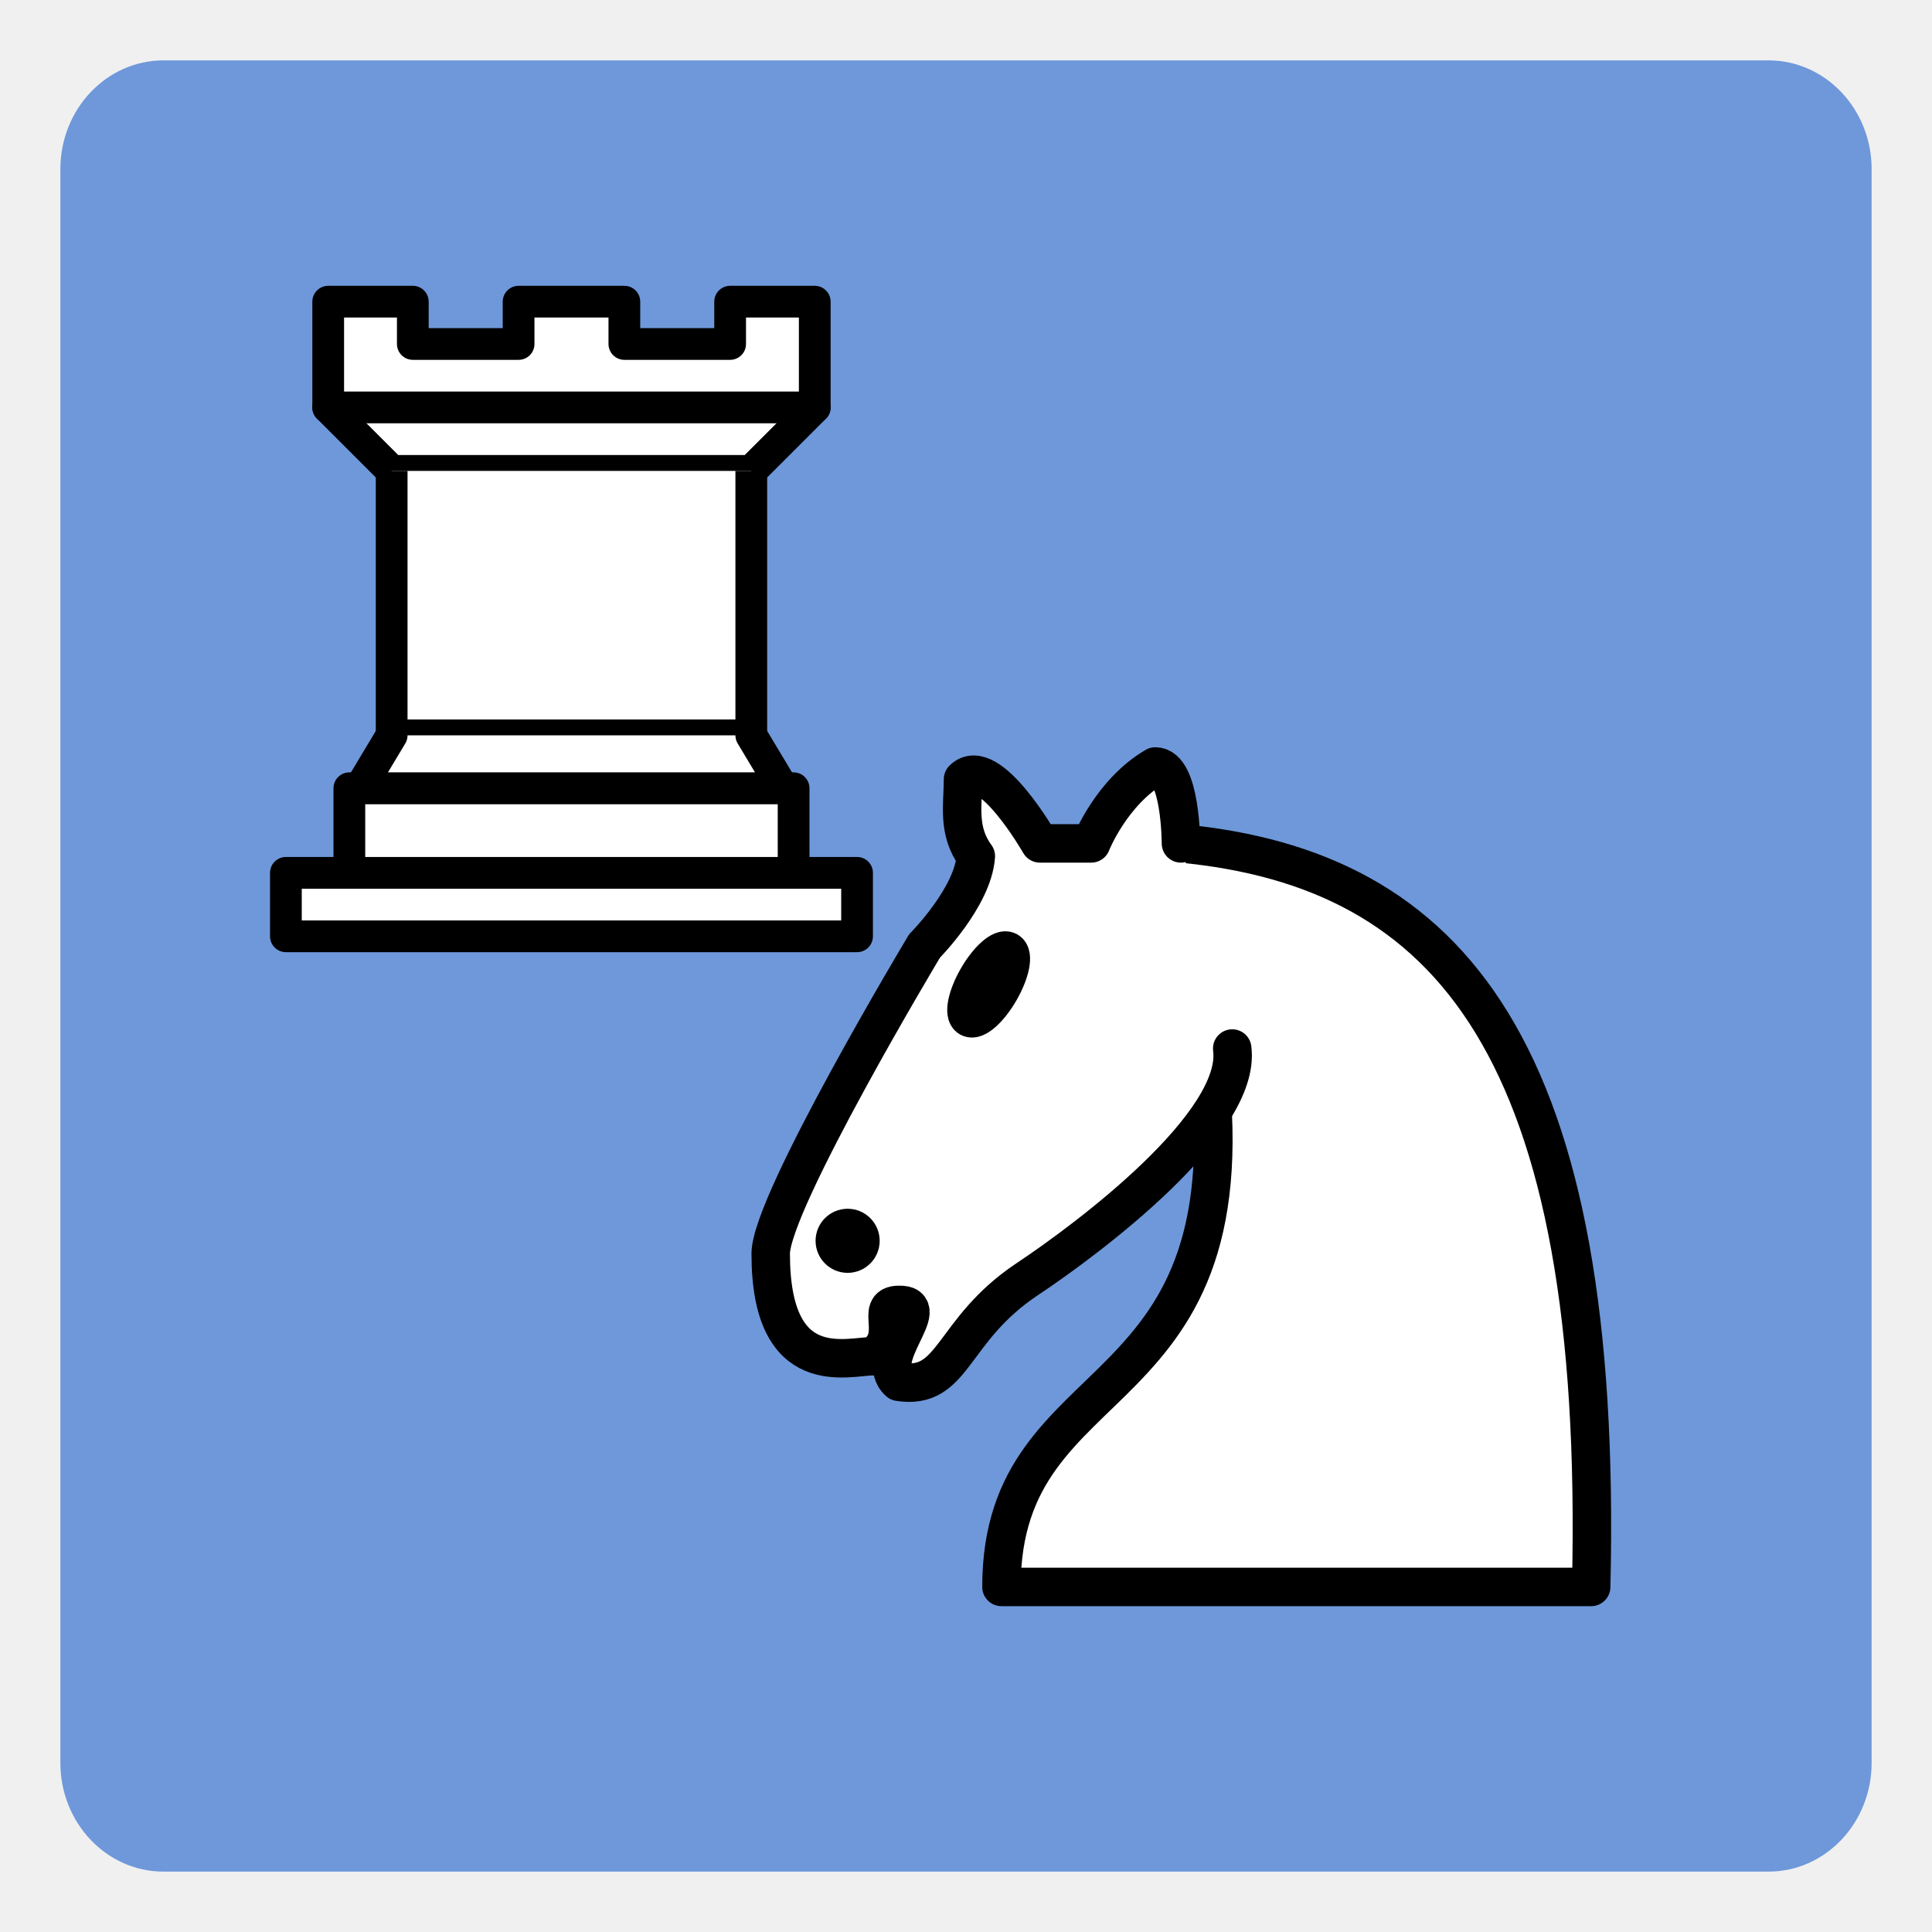
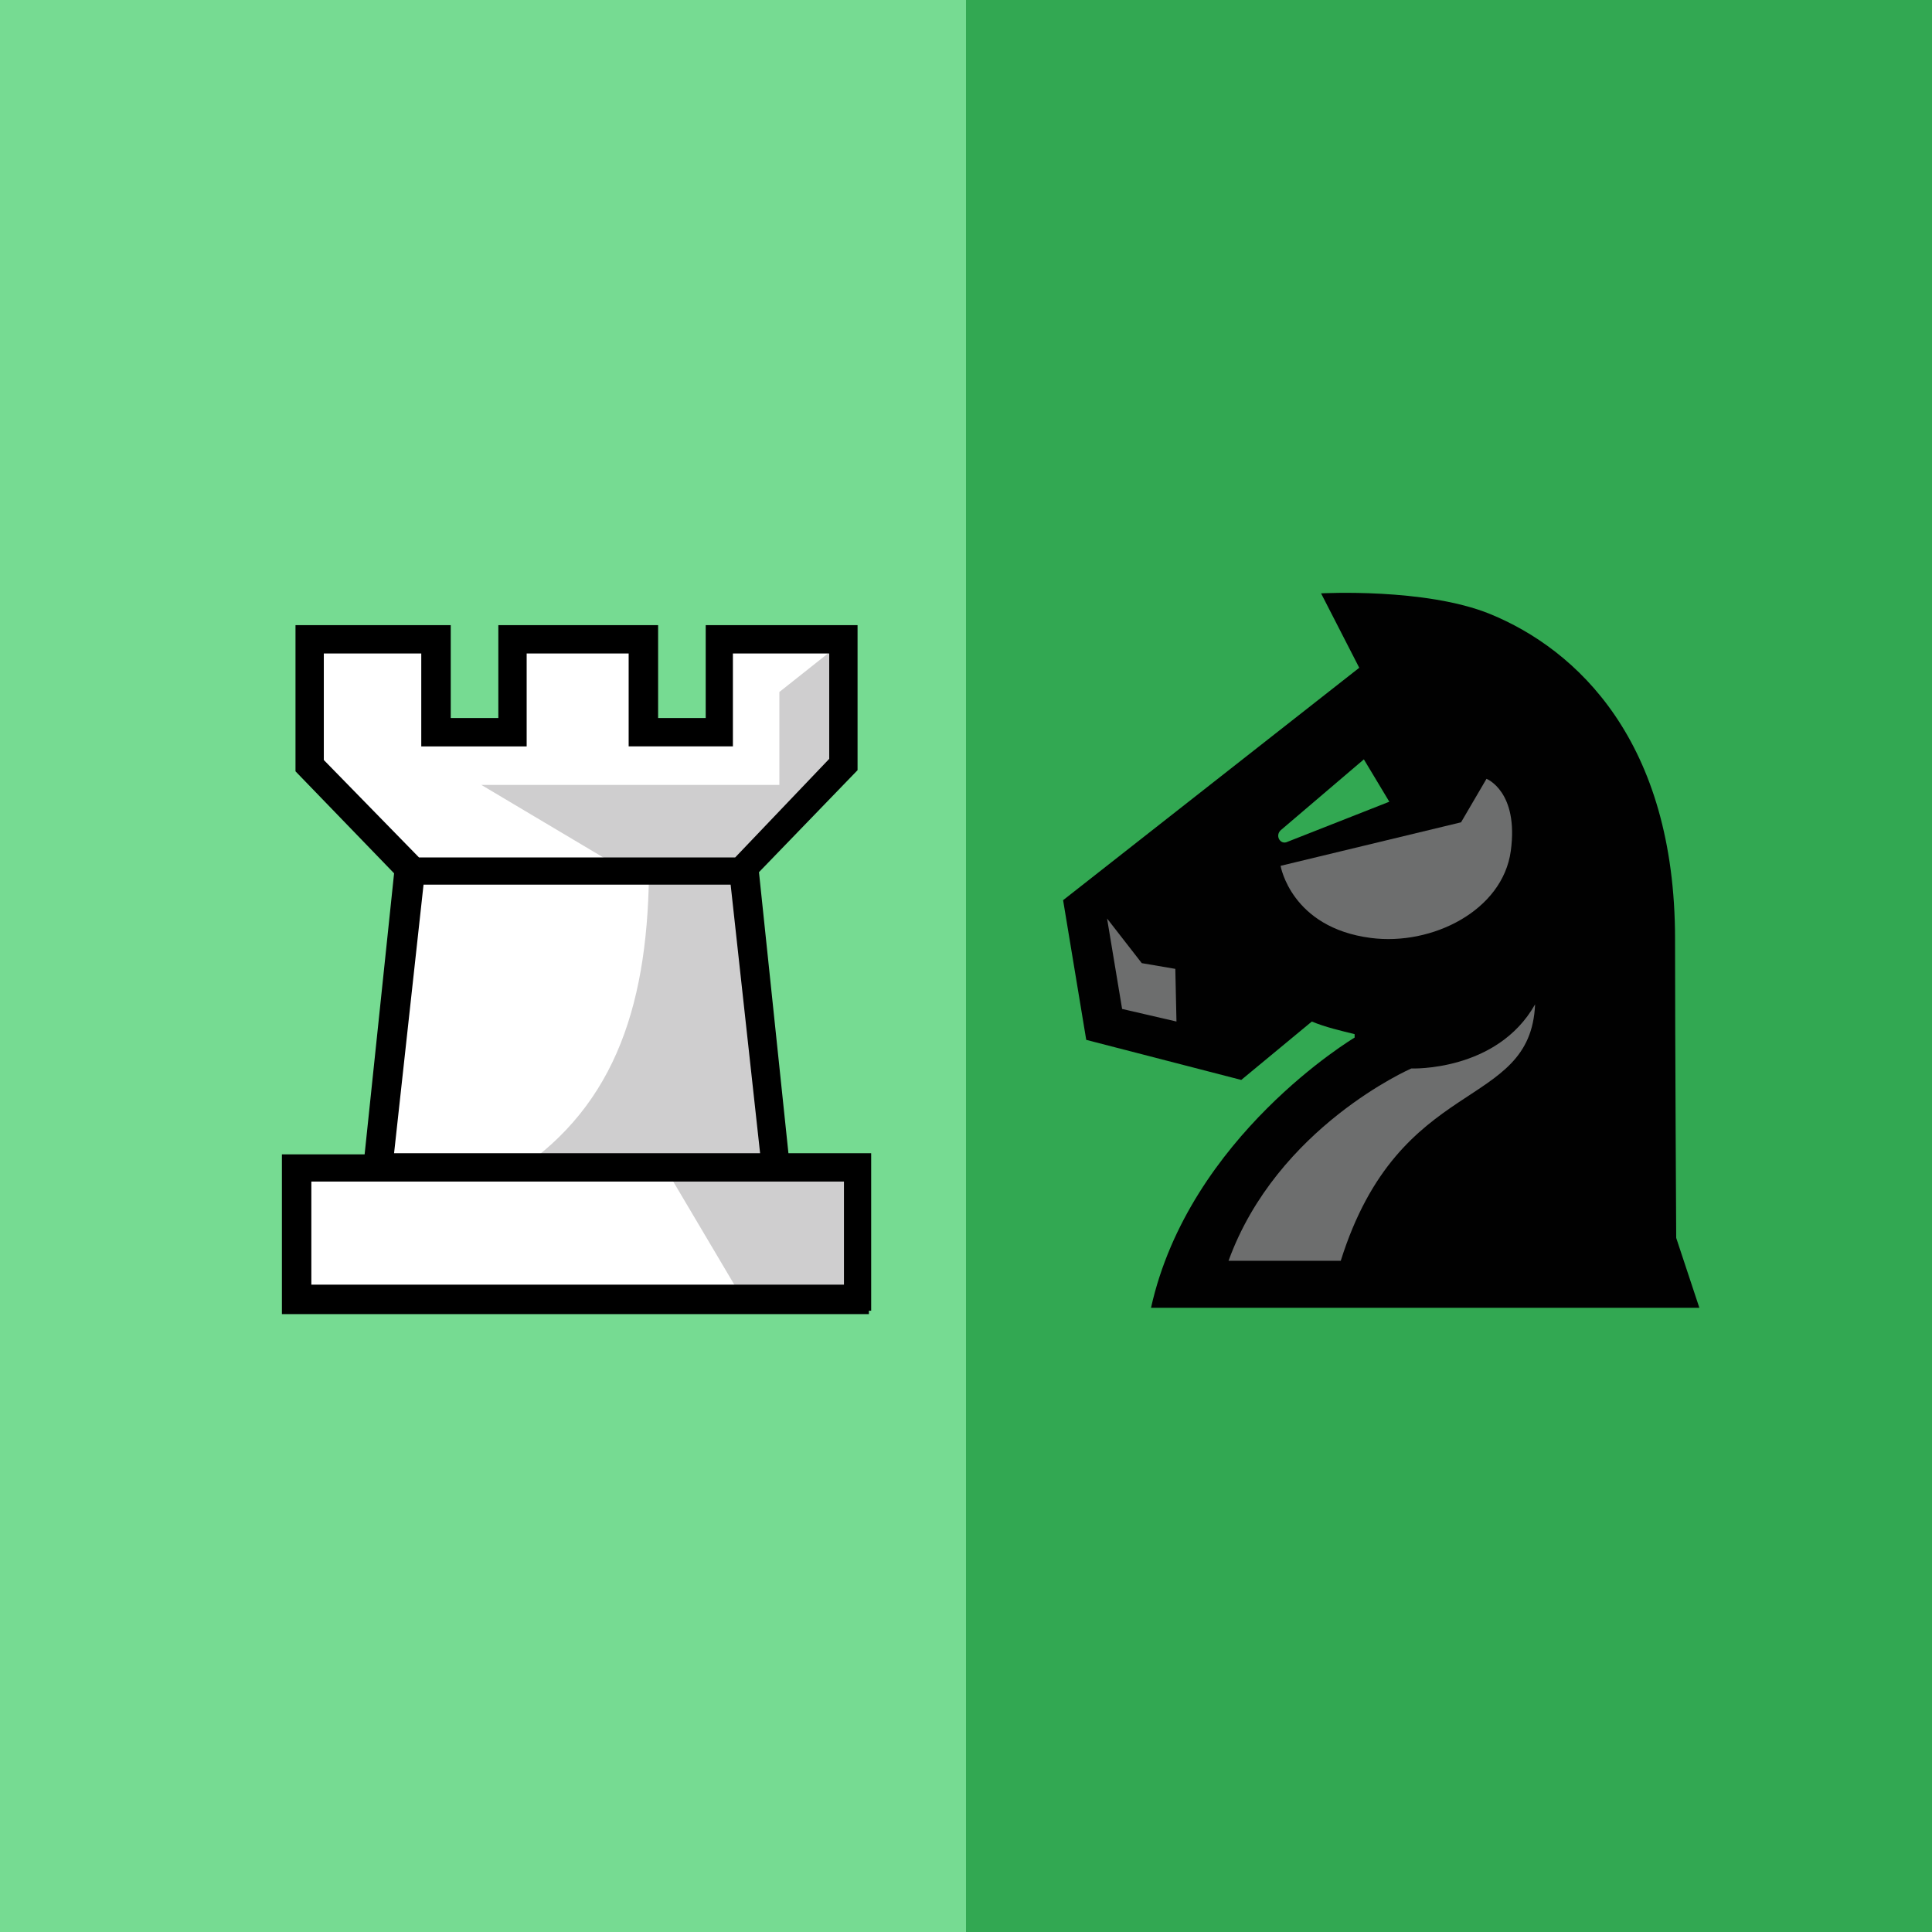
- <svg xmlns="http://www.w3.org/2000/svg" xmlns:xlink="http://www.w3.org/1999/xlink" width="128" height="128" id="svg2" version="1.1">
-   <defs id="defs4">
-     <linearGradient id="linearGradient3813">
-       <stop id="stop3815" offset="0" style="stop-color:#063289;stop-opacity:1" />
-       <stop id="stop3817" offset="1" style="stop-color:#6e98da;stop-opacity:1" />
-     </linearGradient>
-     <filter id="filter3783">
-       <feGaussianBlur stdDeviation="3.692" id="feGaussianBlur3785" />
-     </filter>
-     <linearGradient xlink:href="#linearGradient3813" id="linearGradient3034" gradientUnits="userSpaceOnUse" gradientTransform="translate(37.89357,52.06071)" x1="47.191" y1="961.295" x2="-22.256" y2="885.767" />
-   </defs>
-   <g id="layer1" transform="translate(0,-924.3622)">
-     <rect style="color:#000000;fill:#6e98da;fill-opacity:1;stroke:none;stroke-width:7.775;marker:none;visibility:visible;display:inline;overflow:visible;enable-background:accumulate" id="rect3755-7" width="120" height="120" x="4" y="928.362" ry="7.206" rx="6.836" />
-     <g id="g3518" transform="matrix(0.8974166,0,0,0.8974166,12.8958,109.3078)">
-       <g transform="matrix(1.892832,0,0,1.892832,31.17173,951.5596)" style="fill:none;stroke:#000000;stroke-width:1.5;stroke-linecap:round;stroke-linejoin:round;stroke-miterlimit:4;stroke-opacity:1;stroke-dasharray:none" id="g3382">
-         <path d="m 22,10 c 10.5,1 16.5,8 16,29 l -23,0 c 0,-9 10,-6.5 8,-21" style="fill:#ffffff;stroke:#000000" id="path3384" />
-         <path d="m 24,18 c 0.38,2.91 -5.55,7.37 -8,9 -3,2 -2.82,4.34 -5,4 -1.042,-0.94 1.41,-3.04 0,-3 -1,0 0.19,1.23 -1,2 -1,0 -4.003,1 -4,-4 0,-2 6,-12 6,-12 0,0 1.89,-1.9 2,-3.5 -0.73,-0.994 -0.5,-2 -0.5,-3 1,-1 3,2.5 3,2.5 l 2,0 c 0,0 0.78,-1.992 2.5,-3 1,0 1,3 1,3" style="fill:#ffffff;stroke:#000000" id="path3386" />
-         <path d="m 9.5,25.5 a 0.5,0.5 0 1 1 -1,0 0.5,0.5 0 1 1 1,0 z" style="fill:#000000;stroke:#000000" id="path3388" />
-         <path d="m 15,15.5 a 0.5,1.5 0 1 1 -1,0 0.5,1.5 0 1 1 1,0 z" transform="matrix(0.866,0.5,-0.5,0.866,9.693,-5.173)" style="fill:#000000;stroke:#000000" id="path3390" />
-       </g>
+ <svg xmlns="http://www.w3.org/2000/svg" width="200" height="200">
+   <g id="Layer_1">
+     <rect id="svg_3" height="200" width="100" y="0" x="100" stroke="null" fill="#32a852" />
+     <rect id="svg_2" height="200" width="100" y="0" x="0" stroke="null" fill="#76db92" />
+     <g stroke="null">
+       <path stroke="null" fill="none" d="m95.682,50.045l97,0l0,96l-97,0l0,-96z" class="st0" />
+       <path stroke="null" fill="#010101" d="m119.153,135.379l56.763,0l-2.395,-7.23s-0.12,-20.148 -0.12,-30.933c0,-20.504 -10.179,-29.985 -19.16,-33.659c-6.706,-2.726 -17.484,-2.133 -17.484,-2.133l3.952,7.704l-30.657,24.059l2.395,14.459l16.047,4.148l7.305,-6.044c1.437,0.593 2.994,0.948 4.431,1.304l0,0.356s-17.125,10.193 -21.077,27.97zm14.131,-48.237c-0.719,0.356 -1.317,-0.593 -0.719,-1.185l8.622,-7.348l2.635,4.385l-10.538,4.148z" class="st1" />
+       <path stroke="null" fill="#6d6e6e" d="m114.603,95.082l1.557,9.363l5.628,1.304l-0.12,-5.452l-3.473,-0.593l-3.593,-4.622zm17.963,-5.452l18.681,-4.504l2.635,-4.504s3.353,1.304 2.515,7.467s-8.143,9.837 -14.49,9.007c-8.263,-1.067 -9.341,-7.467 -9.341,-7.467zm6.227,40.889c6.107,-19.437 19.64,-15.407 20.119,-26.548c-3.952,6.993 -12.814,6.637 -12.814,6.637s-13.891,6.044 -18.921,19.911l11.616,0z" class="st2" />
    </g>
-     <g id="g3102" style="fill:#ffffff;fill-opacity:1;fill-rule:evenodd;stroke:#000000;stroke-width:1.5;stroke-linecap:round;stroke-linejoin:round;stroke-miterlimit:4;stroke-opacity:1;stroke-dasharray:none" transform="matrix(1.401531,0,0,1.401531,6.327404,931.735)">
-       <path id="path3104" style="stroke-linecap:butt" d="m 9,39 27,0 0,-3 -27,0 0,3 z" />
-       <path id="path3106" style="stroke-linecap:butt" d="m 12,36 0,-4 21,0 0,4 -21,0 z" />
-       <path id="path3108" style="stroke-linecap:butt" d="m 11,14 0,-5 4,0 0,2 5,0 0,-2 5,0 0,2 5,0 0,-2 4,0 0,5" />
-       <path id="path3110" d="m 34,14 -3,3 -17,0 -3,-3" />
-       <path id="path3112" style="stroke-linecap:butt;stroke-linejoin:miter" d="m 31,17 0,12.5 -17,0 0,-12.5" />
-       <path id="path3114" d="m 31,29.5 1.5,2.5 -20,0 1.5,-2.5" />
-       <path id="path3116" style="fill:none;stroke:#000000;stroke-linejoin:miter" d="m 11,14 23,0" />
+     <g stroke="null">
+       <path stroke="null" fill="#fff" d="m81.149,120.904l-3.754,-32.025l10.088,-9.619l0,-13.021l-13.021,0l0,9.502l-7.86,0l0,-9.502l-13.608,0l0,9.502l-7.86,0l0,-9.502l-13.021,0l0,13.021l10.088,9.619l-3.754,32.025l-7.742,0l0,13.608l58.185,0l0,-13.608l-7.742,0z" class="st0" />
+       <path stroke="null" fill="#cfcecf" d="m80.915,121.256l-4.927,-31.908l2.581,0l8.915,-10.088l0,-13.021l-6.804,5.396l0,9.619l-30.852,0l13.608,8.094l3.754,0c0,14.194 -3.285,24.987 -13.725,31.908l15.602,0l7.156,12.083l11.613,0l0,-12.083l-6.921,0z" class="st1" />
+       <path stroke="null" d="m81.618,119.379l-3.05,-29.092l10.206,-10.558l0,-15.015l-15.719,0l0,9.619l-4.927,0l0,-9.619l-16.54,0l0,9.619l-4.927,0l0,-9.619l-16.071,0l0,15.133l10.206,10.558l-3.05,29.092l-8.563,0l0,16.54l60.765,0l0,-0.352l0.235,0l0,-16.306l-8.563,0zm-27.098,-42.113l0,-9.619l10.558,0l0,9.619l10.792,0l0,-9.619l9.971,0l0,10.91l-9.737,10.206l-32.729,0l-9.854,-10.088l0,-11.027l10.088,0l0,9.619l10.91,0zm21.115,14.312l3.05,27.802l-37.89,0l3.05,-27.802l31.79,0zm3.402,30.735l8.329,0l0,10.675l-55.135,0l0,-10.675l46.806,0z" />
    </g>
  </g>
</svg>
